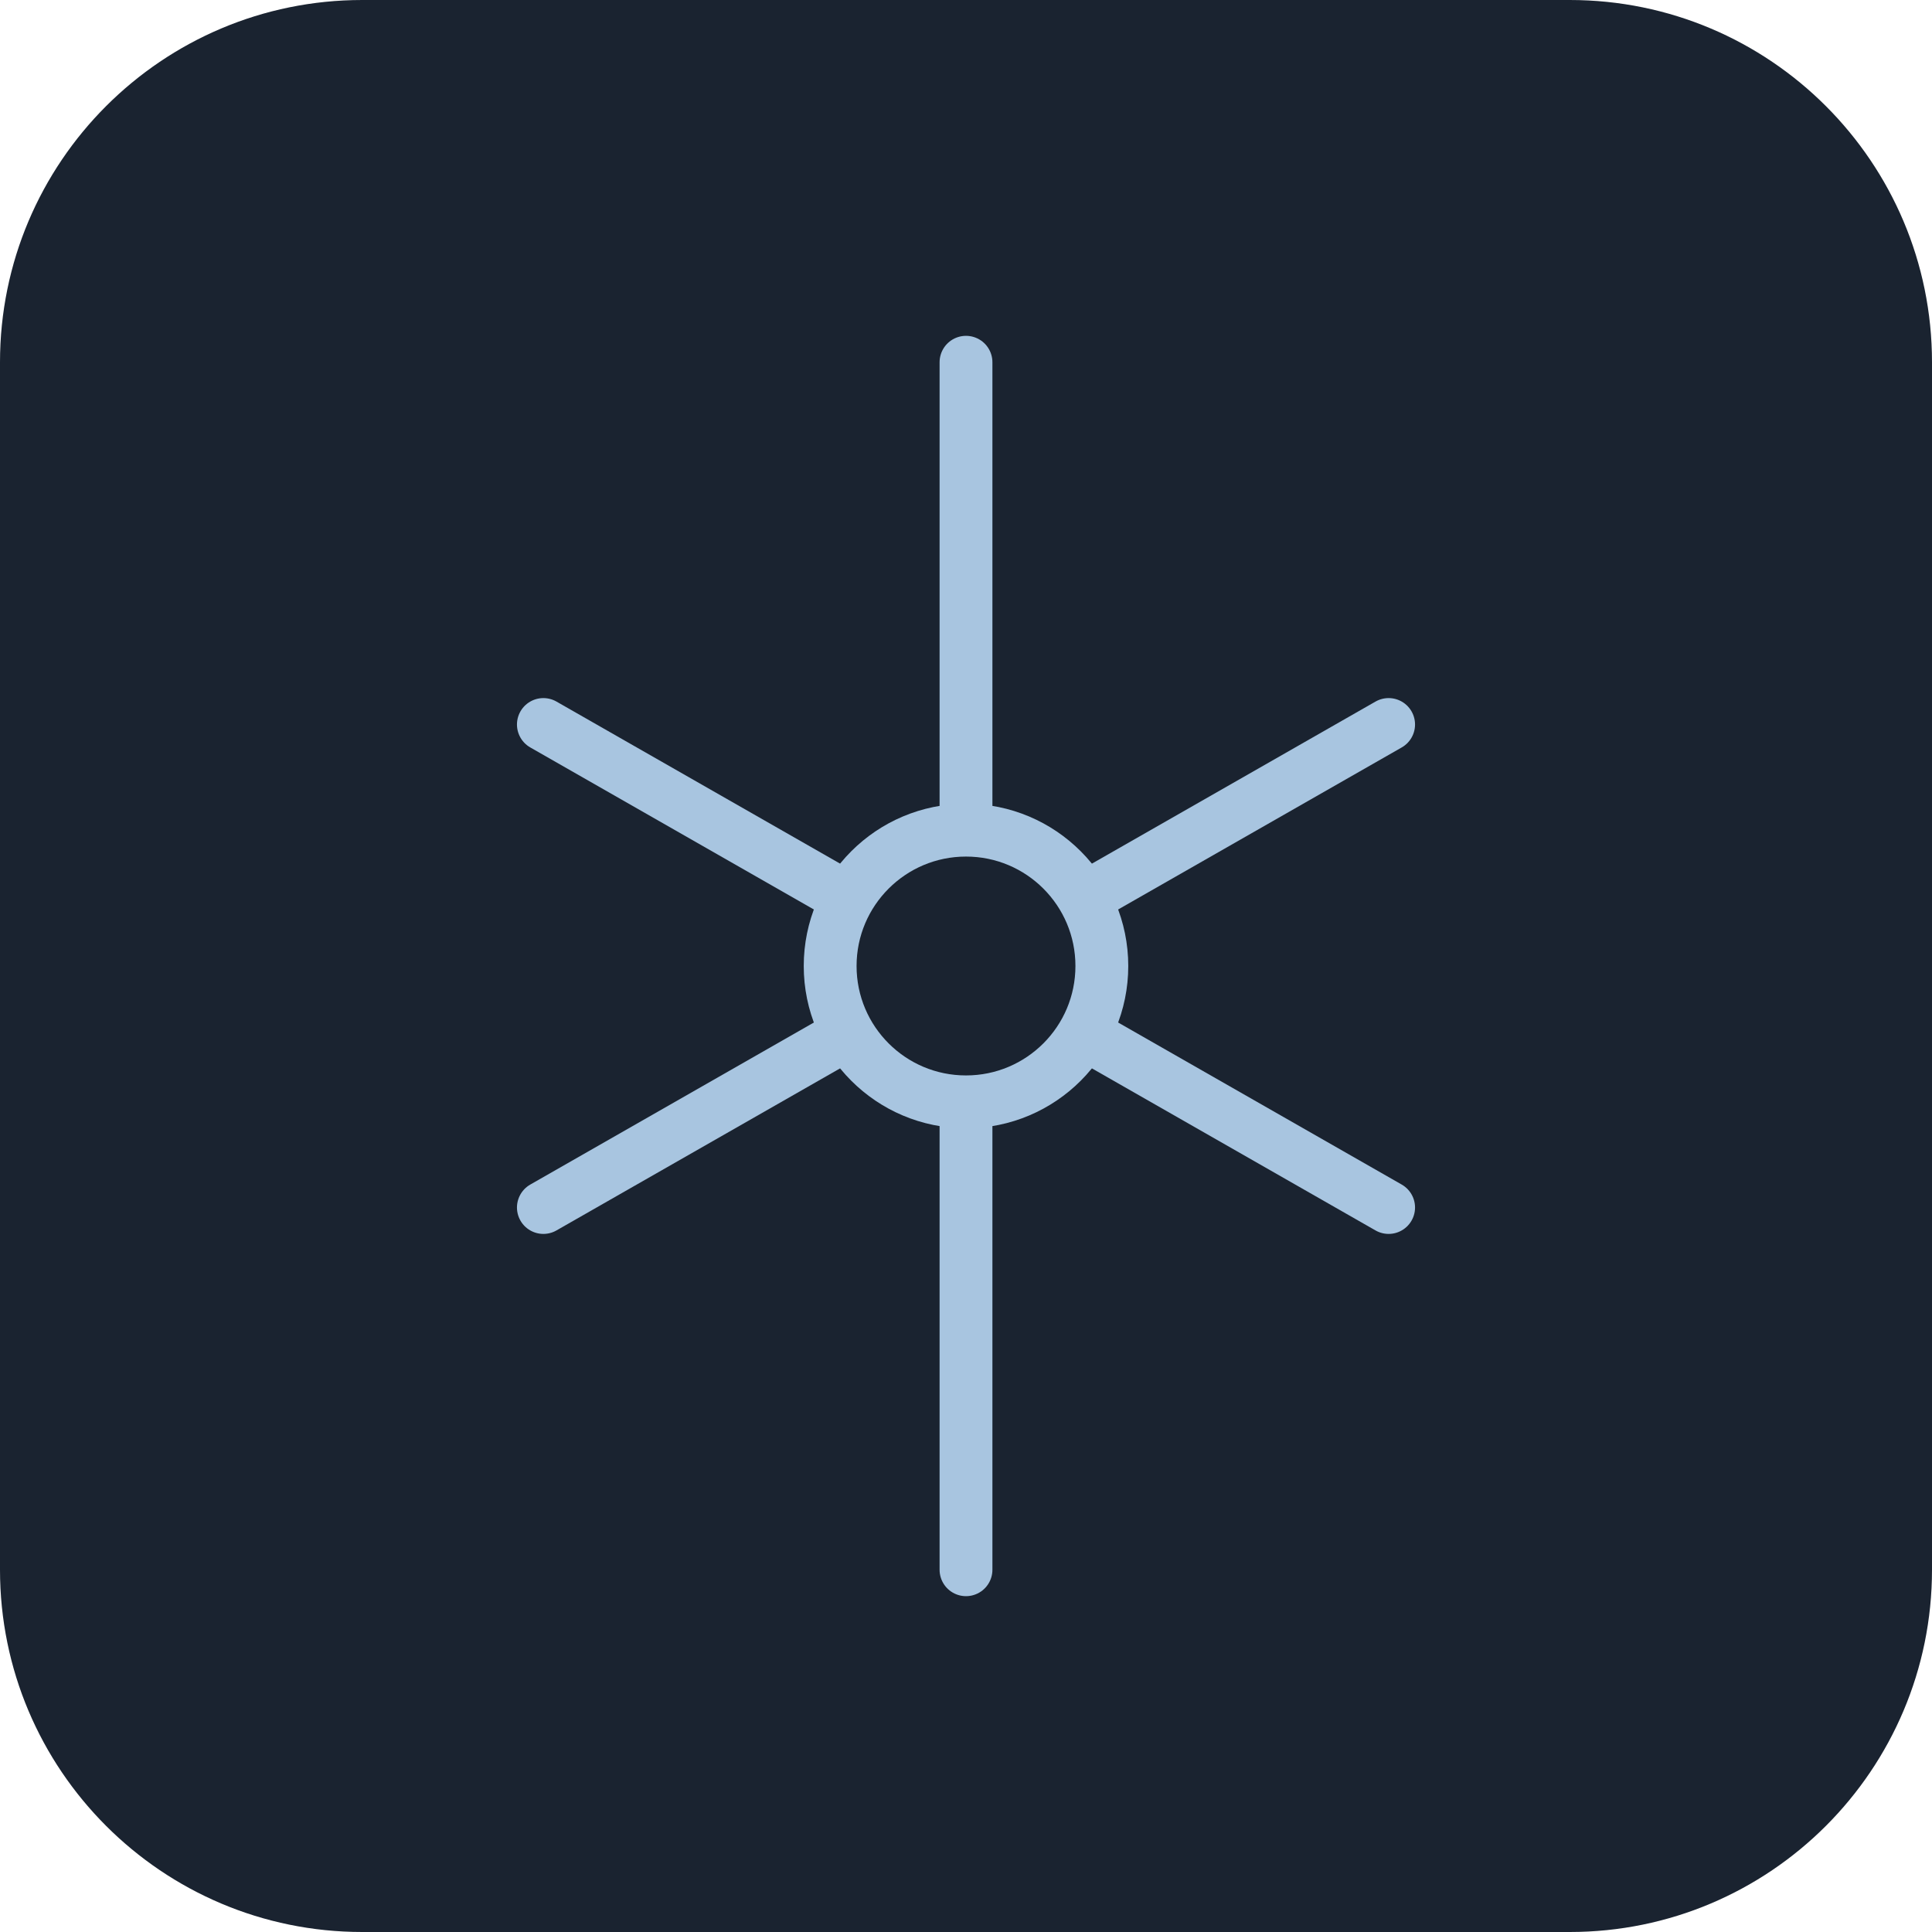
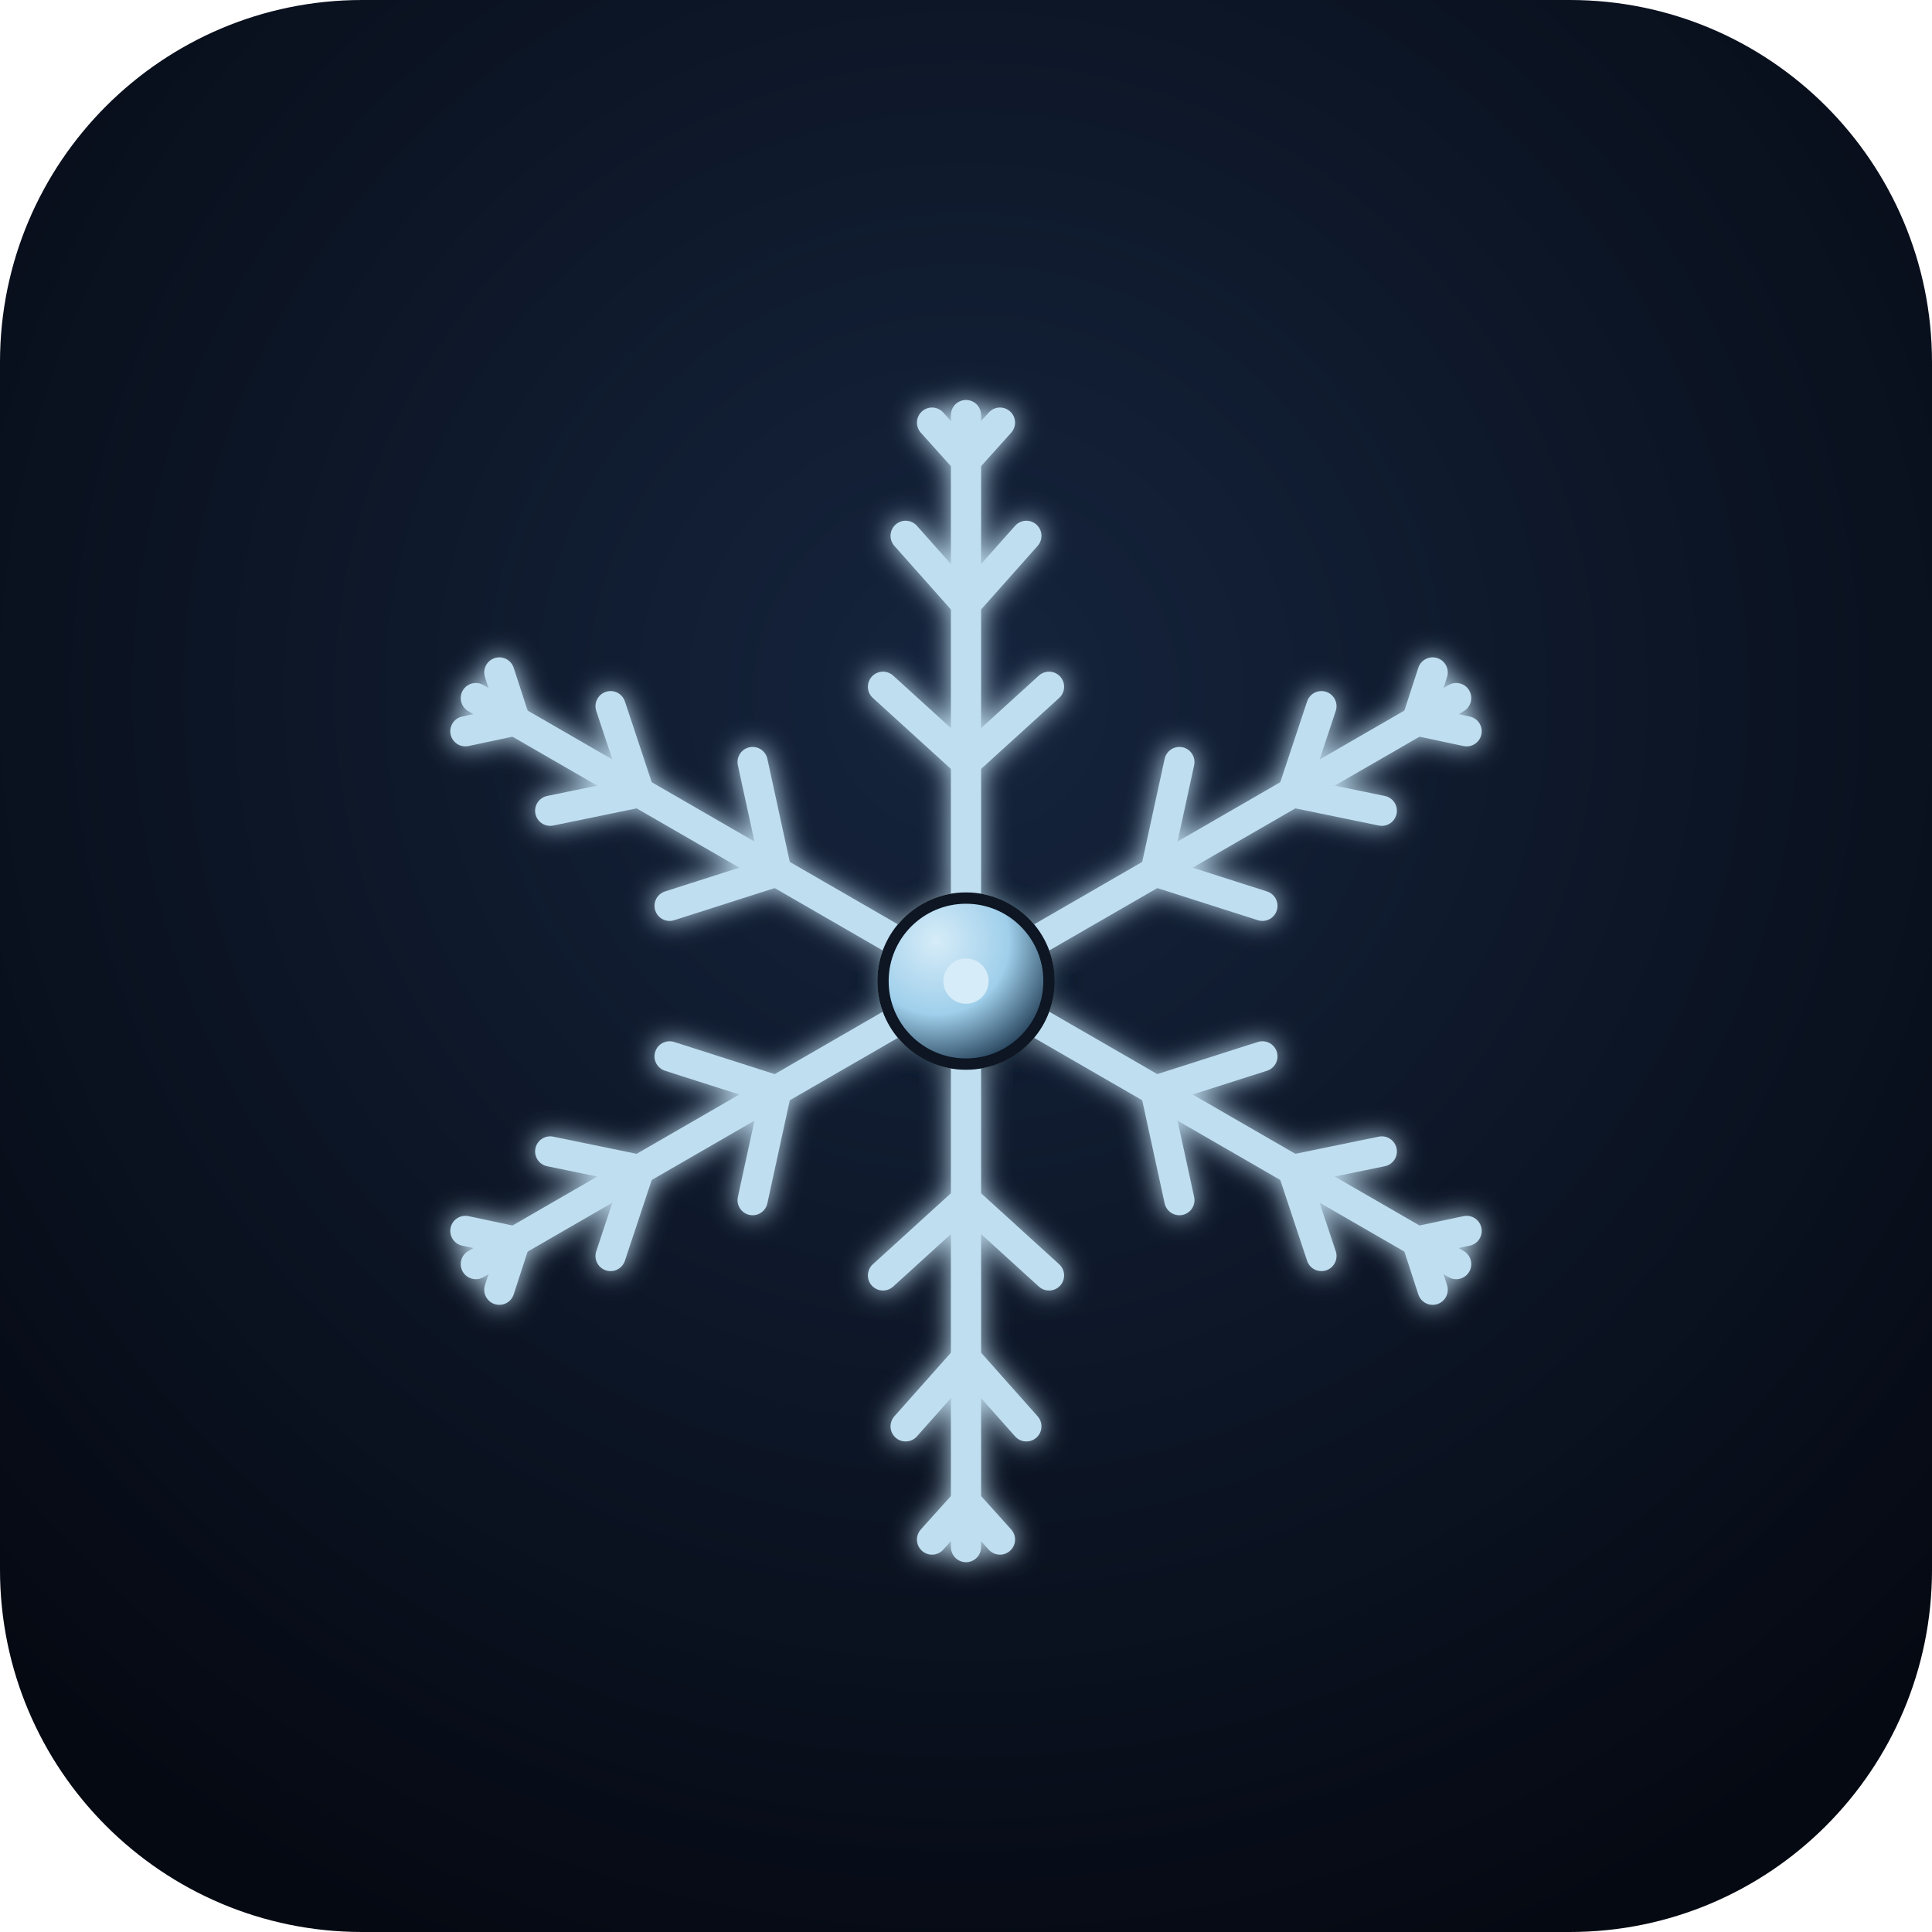
<svg xmlns="http://www.w3.org/2000/svg" viewBox="0 0 512 512">
-   <rect width="512" height="512" rx="96" fill="#1a2330" />
-   <g fill="none" stroke="#a8c5e0" stroke-width="14" stroke-linecap="round" stroke-linejoin="round">
-     <path d="M256 96 L 256 416 M 144 192 L 256 256 L 368 192 M 144 320 L 256 256 L 368 320" />
-     <circle cx="256" cy="256" r="36" fill="#1a2330" />
+   <defs>
+     <radialGradient id="bg" cx="50%" cy="36%" r="70%">
+       <stop offset="0%" stop-color="#15243d" />
+       <stop offset="100%" stop-color="#050912" />
+     </radialGradient>
+     <radialGradient id="medallion" cx="32%" cy="26%" r="80%">
+       <stop offset="0%" stop-color="#d6ecf8" />
+       <stop offset="55%" stop-color="#9fcfeb" />
+       <stop offset="100%" stop-color="#1f3a52" />
+     </radialGradient>
+     <filter id="glow" x="-30%" y="-30%" width="160%" height="160%">
+       <feGaussianBlur stdDeviation="3.6" result="b" />
+       <feMerge>
+         <feMergeNode in="b" />
+         <feMergeNode in="SourceGraphic" />
+       </feMerge>
+     </filter>
+   </defs>
+   <rect width="512" height="512" rx="96" fill="url(#bg)" />
+   <g transform="translate(256 260)" filter="url(#glow)">
+     <g stroke="#bfdef0" stroke-width="8" fill="none" stroke-linecap="round" stroke-linejoin="round">
+       <g id="arm">
+         <line x1="0" y1="0" x2="0" y2="-150" />
+         <line x1="0" y1="-58" x2="-22" y2="-78" />
+         <line x1="0" y1="-58" x2="22" y2="-78" />
+         <line x1="0" y1="-100" x2="-16" y2="-118" />
+         <line x1="0" y1="-100" x2="16" y2="-118" />
+         <line x1="0" y1="-138" x2="-9" y2="-148" />
+         <line x1="0" y1="-138" x2="9" y2="-148" />
+       </g>
+       <use href="#arm" transform="rotate(60)" />
+       <use href="#arm" transform="rotate(120)" />
+       <use href="#arm" transform="rotate(180)" />
+       <use href="#arm" transform="rotate(240)" />
+       <use href="#arm" transform="rotate(300)" />
+     </g>
+     <circle r="22" fill="url(#medallion)" stroke="#0a1424" stroke-width="3" />
+     <circle r="6" fill="#d6ecf8" />
  </g>
</svg>
